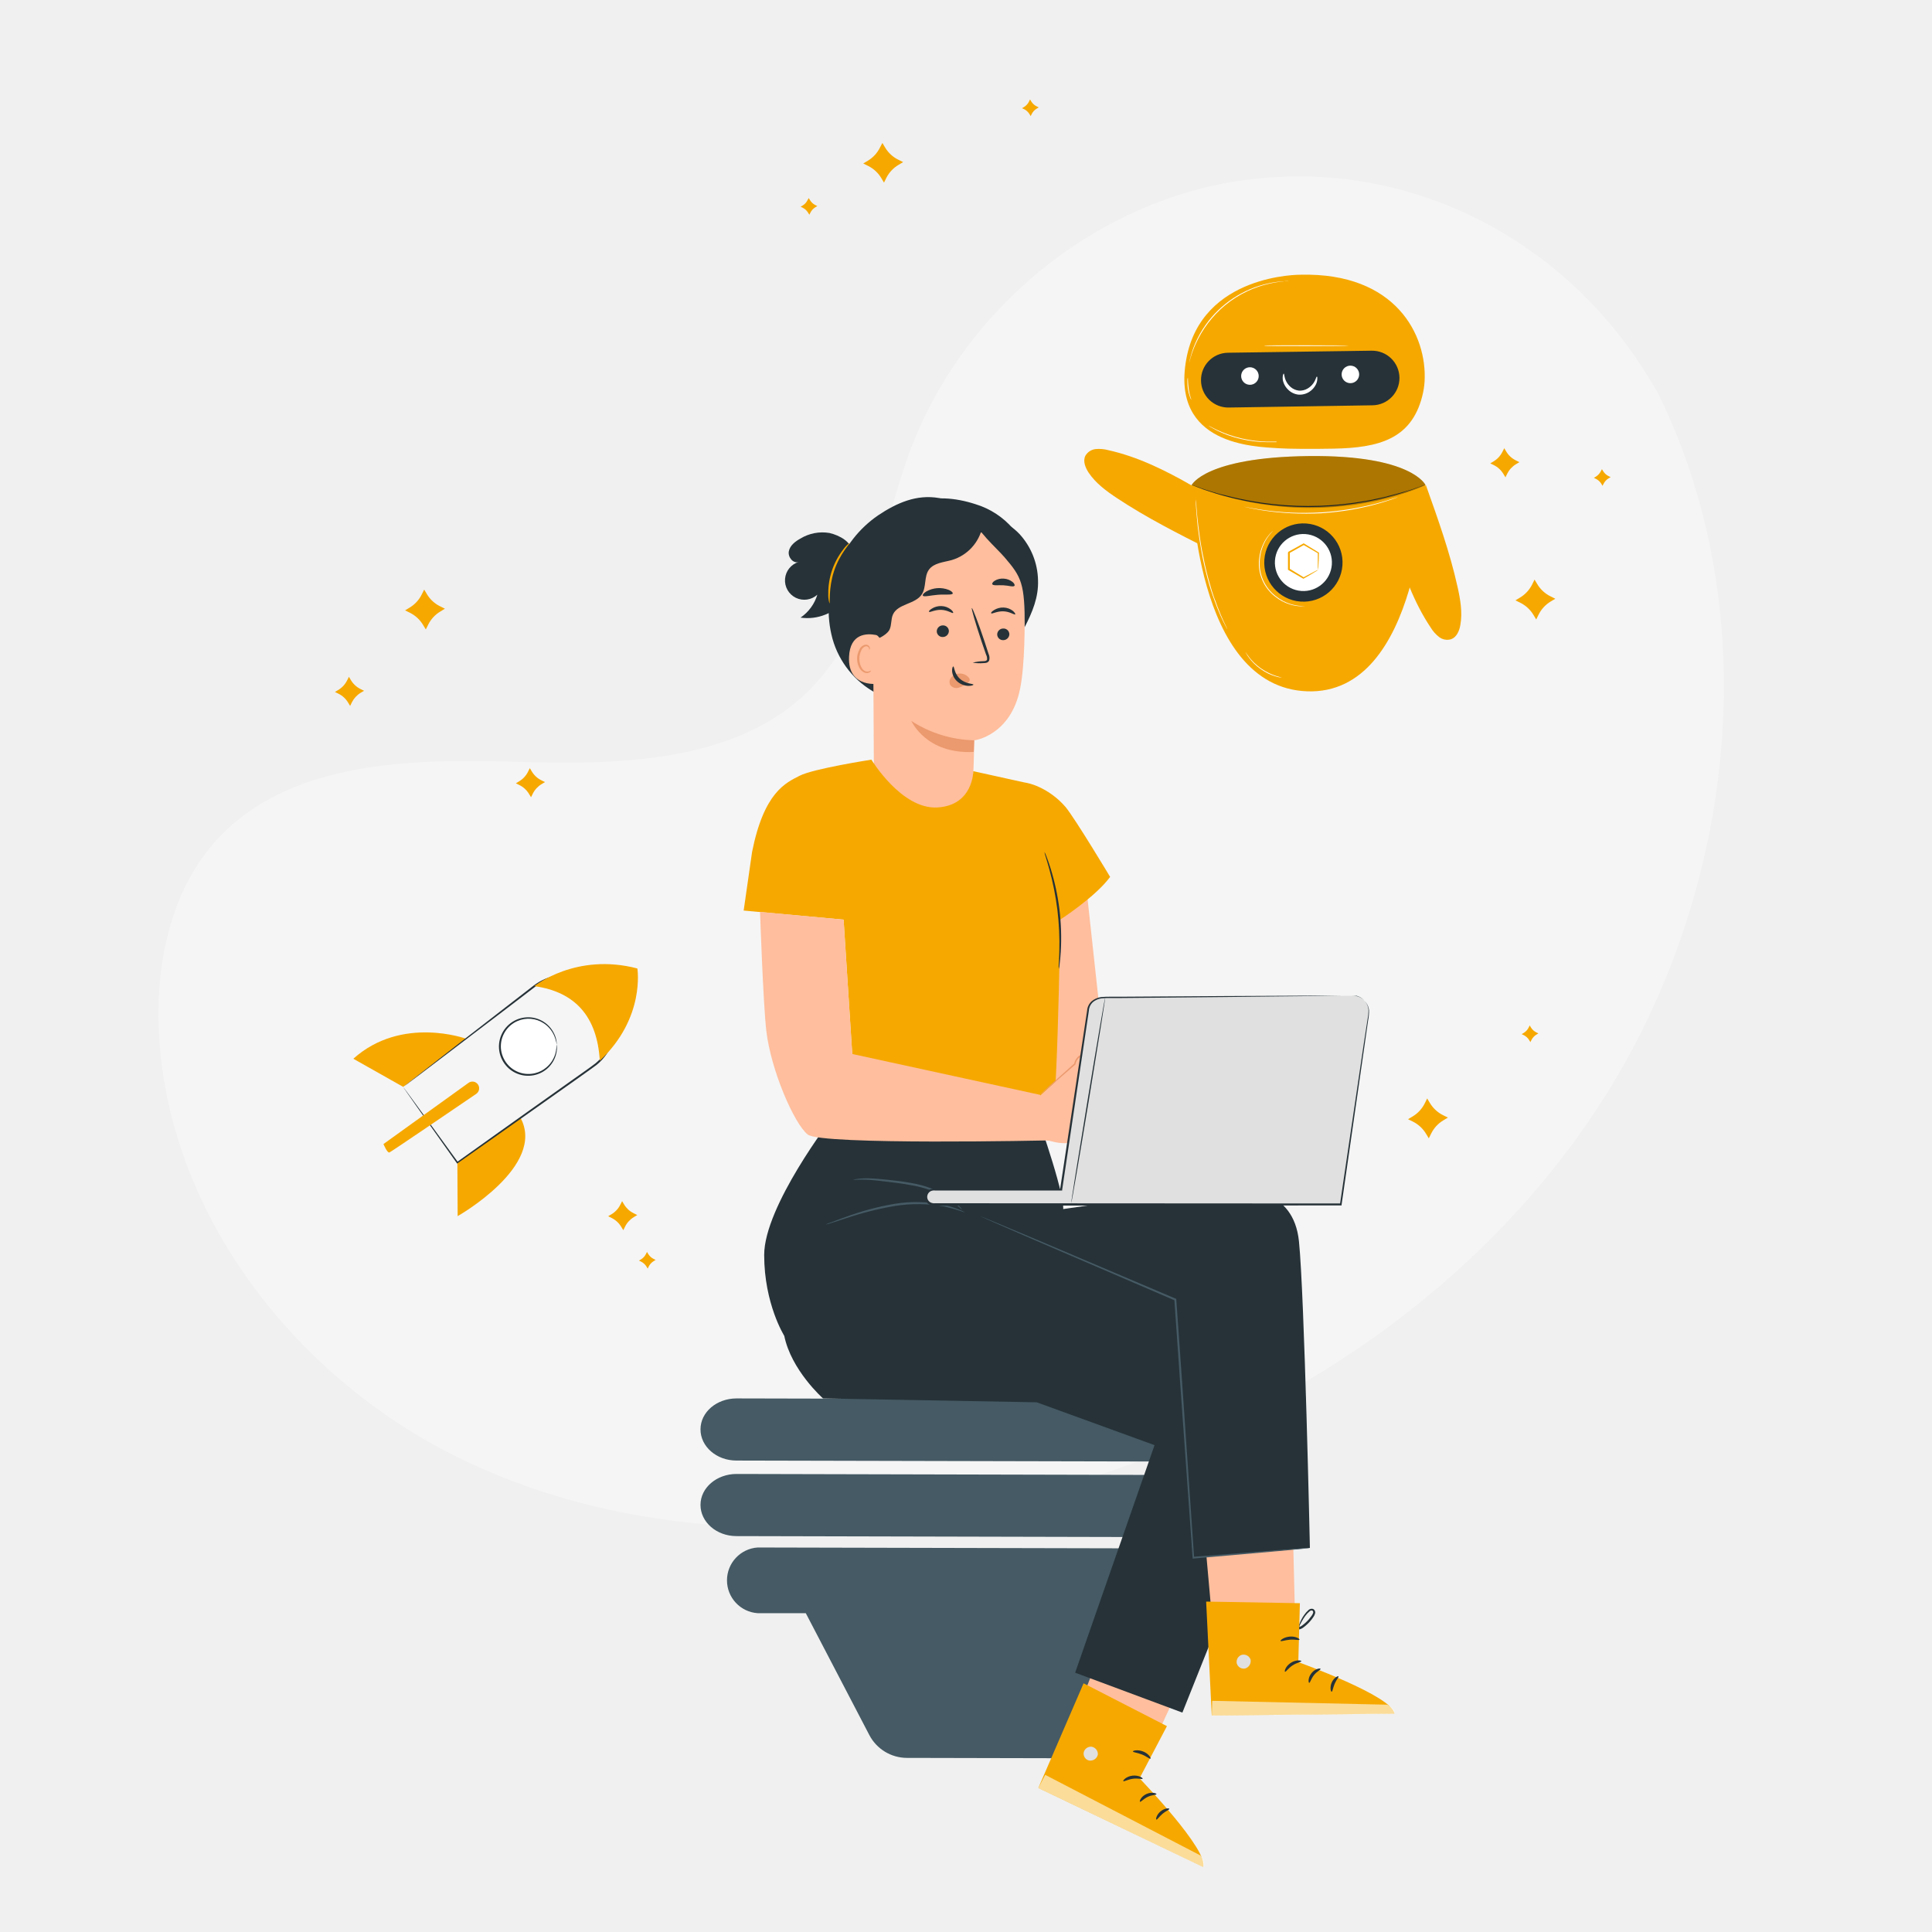
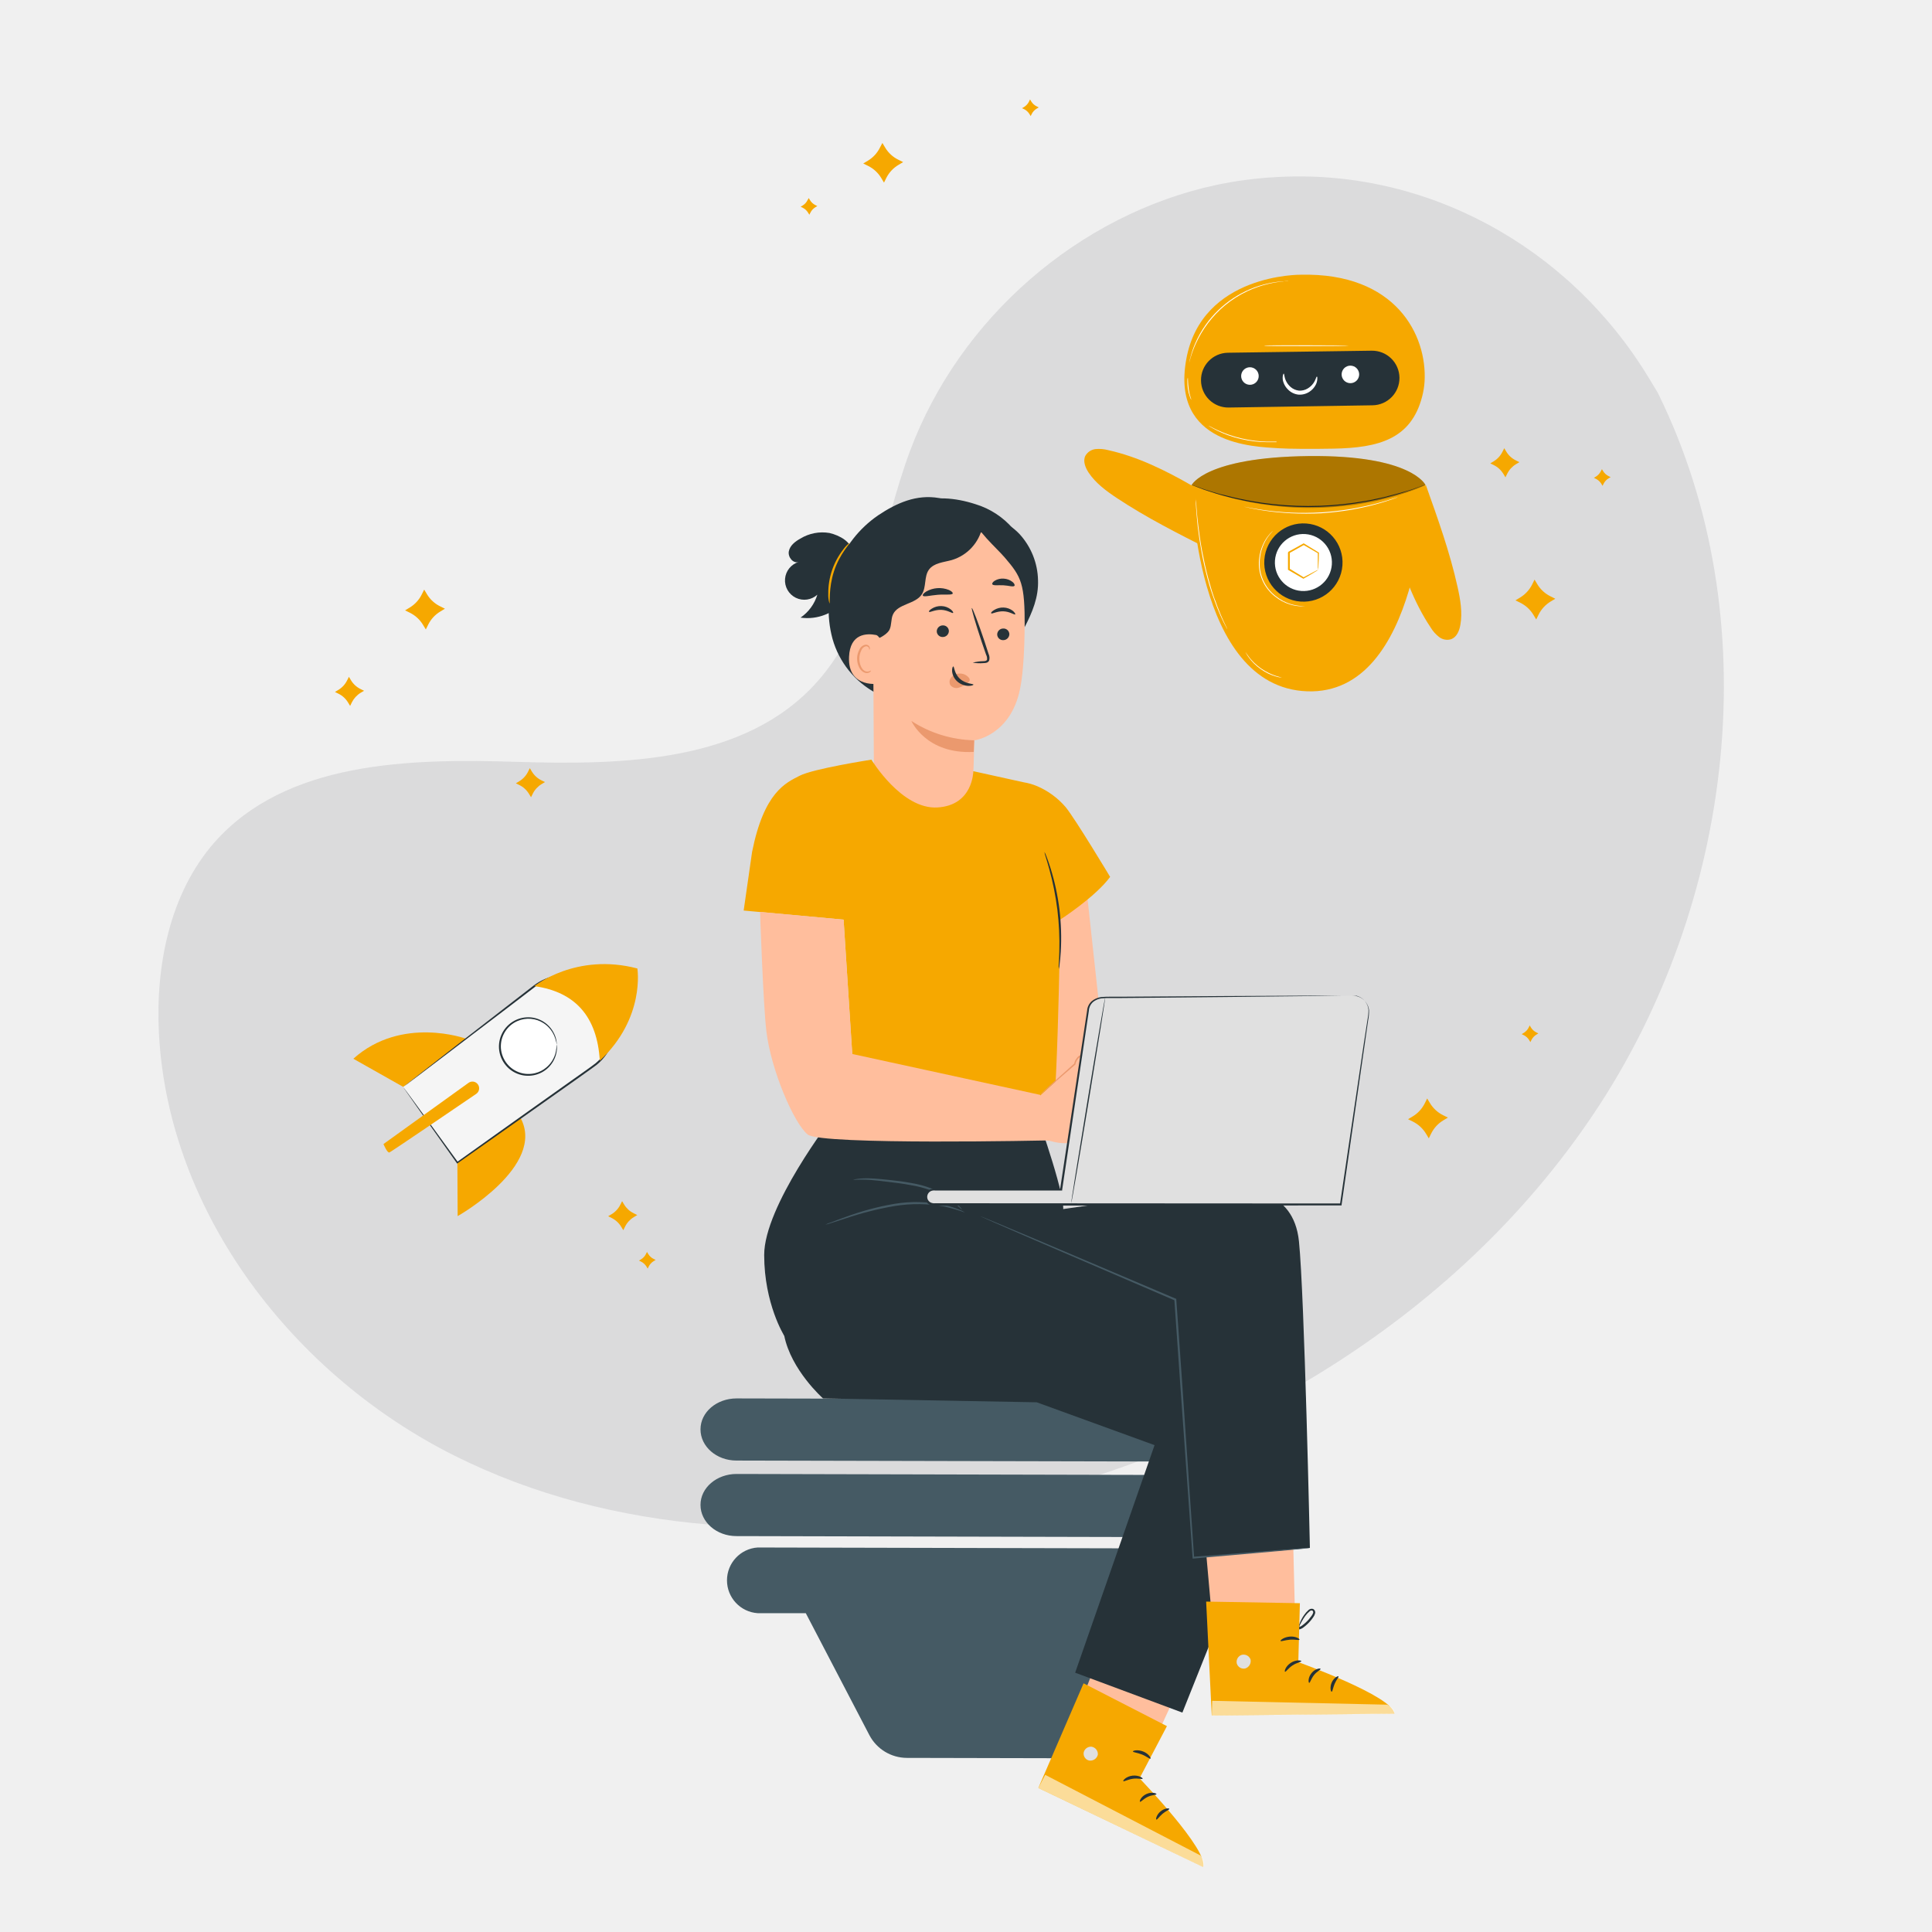
<svg xmlns="http://www.w3.org/2000/svg" viewBox="0 0 500 500" version="1.1" id="svg239">
  <defs id="defs243" />
-   <path d="m 429,101.58 -2.43,-4 C 406,63.76 368.91,43.38 329.8,45.86 a 100.9,100.9 0 0 0 -15,2 c -35.56,7.61 -66.5,34.5 -79.32,68.94 -7.55,20.25 -9.65,43.57 -24,59.65 -18.62,20.92 -50.25,21.57 -78,20.71 -27.75,-0.86 -59.45,-0.13 -78,20.87 -11.58,13.21 -15.27,31.97 -14.34,49.53 2.48,46.64 35,88.35 76.31,109.08 41.31,20.73 90,22.58 135.23,13.46 63.37,-12.77 123.64,-47.85 159.86,-102 36.22,-54.15 45.39,-128.04 16.46,-186.52 z" style="fill:#f5f5f5" id="path2" />
+   <path d="m 429,101.58 -2.43,-4 C 406,63.76 368.91,43.38 329.8,45.86 a 100.9,100.9 0 0 0 -15,2 c -35.56,7.61 -66.5,34.5 -79.32,68.94 -7.55,20.25 -9.65,43.57 -24,59.65 -18.62,20.92 -50.25,21.57 -78,20.71 -27.75,-0.86 -59.45,-0.13 -78,20.87 -11.58,13.21 -15.27,31.97 -14.34,49.53 2.48,46.64 35,88.35 76.31,109.08 41.31,20.73 90,22.58 135.23,13.46 63.37,-12.77 123.64,-47.85 159.86,-102 36.22,-54.15 45.39,-128.04 16.46,-186.52 z" style="fill:#bbbbbf;fill-opacity:1;opacity:0.4" id="path2" />
  <g id="freepik--Sparkles--inject-2">
    <path d="M109.78,152.59l.72,1.2a8.16,8.16,0,0,0,3.39,3.12l1.26.62-1.2.73a8.19,8.19,0,0,0-3.13,3.39l-.62,1.25-.72-1.19a8.21,8.21,0,0,0-3.4-3.13l-1.25-.62,1.2-.72a8.19,8.19,0,0,0,3.12-3.4Z" style="fill:#F6A800" id="path8" />
    <path d="M369.35,284.28l.72,1.2a8.25,8.25,0,0,0,3.39,3.13l1.26.62-1.2.72a8.21,8.21,0,0,0-3.13,3.4l-.62,1.25-.72-1.2a8.32,8.32,0,0,0-3.39-3.13l-1.26-.62,1.2-.72a8.19,8.19,0,0,0,3.13-3.39Z" style="fill:#F6A800" id="path10" />
    <path d="M228.36,37l.72,1.2a8.19,8.19,0,0,0,3.39,3.13l1.26.62-1.2.72A8.25,8.25,0,0,0,229.4,46l-.62,1.26-.72-1.2a8.21,8.21,0,0,0-3.4-3.13l-1.25-.62,1.2-.72a8.22,8.22,0,0,0,3.12-3.39Z" style="fill:#F6A800" id="path12" />
    <path d="M397.14,150l.72,1.2a8.21,8.21,0,0,0,3.4,3.13l1.25.62-1.2.72a8.22,8.22,0,0,0-3.12,3.39l-.62,1.26-.72-1.2a8.21,8.21,0,0,0-3.4-3.13l-1.25-.62,1.19-.72a8.25,8.25,0,0,0,3.13-3.39Z" style="fill:#F6A800" id="path14" />
    <path d="M137.12,198.8l.52.87a6,6,0,0,0,2.48,2.28l.92.45-.88.53a6,6,0,0,0-2.28,2.48l-.45.91-.53-.87a6,6,0,0,0-2.48-2.28l-.91-.45.87-.53a5.93,5.93,0,0,0,2.28-2.48Z" style="fill:#F6A800" id="path16" />
    <path d="M161,310.86l.53.88A6,6,0,0,0,164,314l.92.45-.88.53a6,6,0,0,0-2.28,2.48l-.45.91-.53-.87a6,6,0,0,0-2.47-2.28l-.92-.46.88-.52a6,6,0,0,0,2.28-2.48Z" style="fill:#F6A800" id="path18" />
    <path d="M389.3,116l.52.87a5.93,5.93,0,0,0,2.48,2.28l.92.46-.88.52a6,6,0,0,0-2.28,2.48l-.45.92-.53-.88a6,6,0,0,0-2.48-2.28l-.91-.45.87-.53a5.93,5.93,0,0,0,2.28-2.48Z" style="fill:#F6A800" id="path20" />
    <path d="M90.3,175.16l.52.87a6,6,0,0,0,2.48,2.29l.92.45-.88.52a6.12,6.12,0,0,0-2.28,2.48l-.45.92-.53-.88a6,6,0,0,0-2.48-2.28l-.91-.45.87-.53a5.93,5.93,0,0,0,2.28-2.48Z" style="fill:#F6A800" id="path22" />
    <path d="M414.58,121.42l.3.5a3.43,3.43,0,0,0,1.42,1.3l.53.26-.5.3A3.39,3.39,0,0,0,415,125.2l-.26.53-.3-.5a3.39,3.39,0,0,0-1.42-1.31l-.52-.26.5-.3a3.43,3.43,0,0,0,1.3-1.42Z" style="fill:#F6A800" id="path24" />
    <path d="M395.89,265.38l.3.51a3.43,3.43,0,0,0,1.42,1.3l.52.26-.5.3a3.45,3.45,0,0,0-1.31,1.42l-.26.53-.3-.51a3.43,3.43,0,0,0-1.42-1.3l-.52-.26.5-.3a3.45,3.45,0,0,0,1.31-1.42Z" style="fill:#F6A800" id="path26" />
    <path d="M266.57,25.73l.3.5a3.43,3.43,0,0,0,1.42,1.3l.53.26-.5.31A3.36,3.36,0,0,0,267,29.51l-.26.53-.3-.5A3.45,3.45,0,0,0,265,28.23L264.5,28l.51-.3a3.43,3.43,0,0,0,1.3-1.42Z" style="fill:#F6A800" id="path28" />
    <path d="M209.3,51.26l.3.5A3.45,3.45,0,0,0,211,53.07l.52.26-.5.3a3.43,3.43,0,0,0-1.3,1.42l-.26.52-.31-.5a3.42,3.42,0,0,0-1.41-1.31l-.53-.26.5-.3A3.39,3.39,0,0,0,209,51.78Z" style="fill:#F6A800" id="path30" />
    <path d="M167.44,324l.3.5a3.45,3.45,0,0,0,1.42,1.31l.52.26-.5.3a3.43,3.43,0,0,0-1.3,1.42l-.26.52-.3-.5a3.51,3.51,0,0,0-1.42-1.31l-.53-.26.5-.3a3.39,3.39,0,0,0,1.31-1.42Z" style="fill:#F6A800" id="path32" />
  </g>
  <path d="m 314.58,397.83 -124,-0.29 c -5.14,0 -9.3,-3.63 -9.29,-8.08 v 0 c 0,-4.44 4.19,-8 9.33,-8 l 124,0.29 c 5.14,0 9.29,3.62 9.28,8.07 v 0 c -0.01,4.42 -4.18,8.02 -9.32,8.01 z" style="fill:#455a64" id="path35" />
  <path d="m 314.58,378.27 -124,-0.28 c -5.14,0 -9.3,-3.63 -9.29,-8.08 v 0 c 0,-4.45 4.19,-8 9.33,-8 l 124,0.28 c 5.14,0 9.29,3.63 9.28,8.08 v 0 c -0.01,4.42 -4.18,8.01 -9.32,8 z" style="fill:#455a64" id="path37" />
  <path d="m 309.6,400.75 -113.52,-0.26 a 8.52,8.52 0 0 0 0,17 h 12.46 L 225,449.06 a 11,11 0 0 0 9.67,5.88 l 40.57,0.09 A 10.94,10.94 0 0 0 285,449.1 l 16.14,-31.33 h 8.47 a 8.52,8.52 0 0 0 0,-17 z" style="fill:#455a64" id="path39" />
  <g id="freepik--Robot--inject-2">
    <path d="M308.5,125.69c-6.84-3.92-14-7.49-21.69-9.19a9.1,9.1,0,0,0-3.28-.28,3.5,3.5,0,0,0-2.65,1.76c-.66,1.37,0,3,.81,4.27,1.85,2.8,4.62,4.83,7.41,6.68,7.65,5.07,15.86,9.2,24,13.32-1-5.84-3.08-10.85-4.65-16.56" style="fill:#F6A800" id="path50" />
    <path d="M360.94,140.76c2.24,7.56,4.93,15.08,9.31,21.63a9,9,0,0,0,2.19,2.47,3.44,3.44,0,0,0,3.13.56c1.42-.53,2.1-2.15,2.36-3.64.6-3.3,0-6.69-.73-9.95-2-9-5.1-17.61-8.17-26.25-3.29,4.93-5.28,10-8.09,15.18" style="fill:#F6A800" id="path52" />
    <path d="M308.4,125.53s.53,52.35,29.91,53.38,30.61-53,30.61-53.38c0,0-3.47-7.8-30.26-7.5S308.4,125.53,308.4,125.53Z" style="fill:#F6A800" id="path54" />
    <path d="M347.42,146.32a10.13,10.13,0,1,1-9.36-10.84A10.13,10.13,0,0,1,347.42,146.32Z" style="fill:#263238" id="path56" />
    <path d="M344.68,146.12a7.38,7.38,0,1,1-6.82-7.9A7.39,7.39,0,0,1,344.68,146.12Z" style="fill:#fff" id="path58" />
    <path d="M341.12,147.47a7.57,7.57,0,0,1-.07-1.22c0-.77,0-1.85,0-3.18l.08.14L337.3,141h.21l-3.83,2.15c-.1.18.14-.23.12-.19h0v1.13c0,.37,0,.75,0,1.12,0,.73,0,1.44,0,2.13l-.1-.19,3.75,2.29h-.17c1.17-.63,2.14-1.13,2.82-1.48a7.29,7.29,0,0,1,1.1-.51,6.92,6.92,0,0,1-1,.63c-.64.39-1.6,1-2.8,1.65l-.08.05-.08-.05-3.8-2.21-.11-.06v-.13c0-.69,0-1.4,0-2.13,0-.37,0-.74,0-1.12V143h0s.22-.37.11-.2l3.85-2.13.11-.06.1.06,3.75,2.3.09,0v.09c0,1.38-.08,2.49-.12,3.25A6.27,6.27,0,0,1,341.12,147.47Z" style="fill:#F6A800" id="path60" />
    <path d="M308.27,125.49s.06,0,.16,0l.44.15,1.71.6,1.22.44,1.49.46c1.06.32,2.26.73,3.63,1l2.13.54c.74.19,1.52.33,2.33.5,1.6.37,3.35.62,5.17.92a84.29,84.29,0,0,0,24,0c1.83-.29,3.57-.54,5.17-.91.81-.18,1.59-.32,2.33-.5l2.13-.55c1.37-.32,2.57-.73,3.64-1,.53-.16,1-.3,1.48-.45l1.23-.44,1.7-.6.44-.15.16-.05s-.05,0-.15.07l-.44.17-1.69.63-1.22.46c-.45.16-1,.3-1.48.48-1.06.32-2.26.74-3.63,1.07l-2.13.56c-.74.19-1.52.34-2.33.52-1.61.37-3.35.63-5.18.93a82.74,82.74,0,0,1-24.07,0c-1.84-.3-3.58-.56-5.19-.94-.8-.17-1.59-.32-2.33-.51l-2.13-.56c-1.37-.33-2.56-.75-3.63-1.08l-1.48-.47-1.22-.46-1.69-.64-.44-.17Z" style="fill:#263238" id="path62" />
    <g style="opacity:0.3" id="g66">
      <path d="M308.4,125.53s3.47-7.19,30.26-7.5,30.26,7.5,30.26,7.5S341.9,138.86,308.4,125.53Z" id="path64" />
    </g>
    <path d="M317.61,162.79a.34.34,0,0,1-.05-.08l-.13-.23-.49-.92-.34-.66-.38-.81c-.27-.58-.57-1.24-.87-2l-.48-1.17-.47-1.28c-.35-.88-.64-1.85-1-2.86-.63-2-1.24-4.29-1.78-6.69s-.93-4.7-1.25-6.81-.53-4-.65-5.61c-.08-.8-.13-1.52-.17-2.16s-.07-1.19-.09-1.64l0-1v-.37s0,0,0,.1l0,.26c0,.26,0,.6.08,1s.06,1,.12,1.63.11,1.36.19,2.16c.15,1.6.4,3.49.7,5.6s.74,4.39,1.26,6.79,1.15,4.64,1.76,6.67c.34,1,.62,2,1,2.86l.46,1.29.47,1.17c.28.75.58,1.41.84,2l.36.82.33.67.45.93.11.24Z" style="fill:#fff" id="path68" />
    <path d="M331.77,175.38a2.57,2.57,0,0,1-.47-.06,8.27,8.27,0,0,1-1.25-.3,12.87,12.87,0,0,1-1.78-.68,14.83,14.83,0,0,1-2-1.18,14.6,14.6,0,0,1-1.79-1.5,12.4,12.4,0,0,1-1.25-1.45,8.5,8.5,0,0,1-.7-1.07,2.28,2.28,0,0,1-.22-.42s.37.56,1,1.4a14.82,14.82,0,0,0,1.26,1.4,16,16,0,0,0,1.78,1.47,15,15,0,0,0,2,1.17,14.78,14.78,0,0,0,1.74.72C331.11,175.22,331.77,175.34,331.77,175.38Z" style="fill:#fff" id="path70" />
    <path d="M337.89,156.91l-.28,0c-.18,0-.46,0-.81,0a10.41,10.41,0,0,1-2.92-.47,11.6,11.6,0,0,1-3.89-2.05,10.8,10.8,0,0,1-4.15-9.54,12.54,12.54,0,0,1,.42-2.33,13.13,13.13,0,0,1,.74-1.91,10.63,10.63,0,0,1,1.66-2.47,7.75,7.75,0,0,1,.56-.57c.14-.13.21-.19.22-.18s-.27.28-.72.81a10.68,10.68,0,0,0-1.58,2.47,12,12,0,0,0-.71,1.9,12.29,12.29,0,0,0-.39,2.29,10.68,10.68,0,0,0,4.07,9.38,13,13,0,0,0,1.94,1.28,14.12,14.12,0,0,0,1.87.78,11.52,11.52,0,0,0,2.89.53C337.5,156.91,337.89,156.89,337.89,156.91Z" style="fill:#fff" id="path72" />
    <path d="M336.62,71.1S311,70.79,307,93s17.61,22.59,23.84,23c2.83.19,8.87.21,14.2.11,11.81-.2,20.15-2.49,23-13.44a20.66,20.66,0,0,0,.64-3.93C369.37,86.74,361.24,70.51,336.62,71.1Z" style="fill:#F6A800" id="path74" />
    <path d="M355.2,104.89l-37.21.58a7.06,7.06,0,0,1-7.17-7h0a7.07,7.07,0,0,1,6.95-7.18L355,90.76a7.08,7.08,0,0,1,7.18,7h0A7.07,7.07,0,0,1,355.2,104.89Z" style="fill:#263238" id="path76" />
    <path d="M325.71,97.75a2.27,2.27,0,1,1-1.78-2.66A2.27,2.27,0,0,1,325.71,97.75Z" style="fill:#fff" id="path78" />
    <path d="M351.71,97.33a2.27,2.27,0,1,1-1.79-2.66A2.27,2.27,0,0,1,351.71,97.33Z" style="fill:#fff" id="path80" />
    <path d="M332.23,96.7c.17,0,.08.81.58,1.87a4.84,4.84,0,0,0,1.2,1.58,3.92,3.92,0,0,0,2.13.94,3.87,3.87,0,0,0,2.27-.54,4.82,4.82,0,0,0,1.47-1.34c.68-.95.74-1.74.91-1.73s.13.2.13.58a3.64,3.64,0,0,1-.41,1.53,4.75,4.75,0,0,1-1.59,1.77,4.54,4.54,0,0,1-2.87.77,4.46,4.46,0,0,1-2.68-1.28,4.67,4.67,0,0,1-1.25-2,3.52,3.52,0,0,1-.13-1.58C332.06,96.87,332.16,96.69,332.23,96.7Z" style="fill:#fff" id="path82" />
    <path d="M333.38,72.76h-.09l-.27,0c-.24,0-.59,0-1,.08a29,29,0,0,0-3.78.63,28,28,0,0,0-5.36,1.86A27.55,27.55,0,0,0,317,79.05a27.91,27.91,0,0,0-7.57,10,27.79,27.79,0,0,0-1.33,3.59c-.14.44-.21.78-.28,1l-.08.26,0,.09s0,0,0-.09l.06-.27c.05-.23.11-.58.24-1A25.52,25.52,0,0,1,309.26,89a26.85,26.85,0,0,1,2.81-5,27,27,0,0,1,16.09-10.64A26.09,26.09,0,0,1,332,72.8c.45,0,.81,0,1,0h.36Z" style="fill:#fff" id="path84" />
    <path d="M308.32,103.49a2.82,2.82,0,0,1-.37-.8,11.62,11.62,0,0,1-.52-2,12,12,0,0,1-.13-2.11,3.29,3.29,0,0,1,.1-.87c.07,0,0,1.34.24,3S308.38,103.47,308.32,103.49Z" style="fill:#fff" id="path86" />
    <path d="M349.05,89.46c0,.06-4.9.11-10.94.11s-10.95,0-10.95-.11,4.9-.1,10.95-.1S349.05,89.41,349.05,89.46Z" style="fill:#fff" id="path88" />
    <path d="M330.37,114.42s-.06,0-.18,0l-.53,0c-.24,0-.52,0-.85,0s-.71,0-1.13,0a27.54,27.54,0,0,1-2.92-.18,32.36,32.36,0,0,1-3.53-.61,29.74,29.74,0,0,1-3.43-1,27.26,27.26,0,0,1-2.69-1.14c-.38-.18-.71-.36-1-.52s-.54-.29-.74-.41l-.46-.28-.15-.11s.06,0,.17.07l.48.24c.2.11.45.25.75.39s.63.32,1,.48c.75.35,1.66.73,2.69,1.1a35,35,0,0,0,3.42,1,34.31,34.31,0,0,0,3.51.62c1.08.13,2.07.2,2.9.22.41,0,.79,0,1.12,0h1.56Z" style="fill:#fff" id="path90" />
    <path d="M361.69,128.73l-.09,0-.29.11-1.11.4c-.48.17-1.07.37-1.77.58s-1.49.47-2.37.69l-1.39.37-1.52.35c-1,.25-2.18.45-3.37.68a78.08,78.08,0,0,1-7.83.92,77,77,0,0,1-7.87,0c-1.21-.08-2.36-.14-3.43-.26l-1.55-.16-1.43-.2c-.91-.11-1.72-.27-2.44-.39s-1.33-.25-1.83-.36l-1.15-.26-.3-.07-.1,0s0,0,.11,0l.3.05,1.16.22c.5.1,1.11.22,1.83.32s1.53.27,2.44.37l1.43.18c.49.06,1,.1,1.54.15,1.07.11,2.22.17,3.42.24,2.42.1,5.08.1,7.86-.06s5.42-.51,7.8-.9c1.19-.22,2.32-.41,3.37-.66.52-.12,1-.22,1.52-.34l1.39-.35c.89-.21,1.68-.46,2.37-.66s1.3-.39,1.79-.55l1.12-.36.29-.09Z" style="fill:#fff" id="path92" />
  </g>
  <g id="freepik--Rocket--inject-2">
    <path d="M118.37,300.86l.07,13.87s23-13,16.26-25.45Z" style="fill:#F6A800" id="path95" />
    <path d="M120.61,268.82S104,262.75,91.44,274l12.92,7.29Z" style="fill:#F6A800" id="path97" />
    <path d="M104.36,281.33c.52.68,14,19.53,14,19.53l35.22-25A12.86,12.86,0,0,0,156,257.1h0a12.87,12.87,0,0,0-17.67-1.89Z" style="fill:#f5f5f5" id="path99" />
    <path d="M104.36,281.33a2.07,2.07,0,0,1,.28-.24l.88-.71,3.44-2.69,12.76-9.94,8.85-6.86,4.94-3.82,2.59-2a13.55,13.55,0,0,1,2.93-1.71,13.19,13.19,0,0,1,1.63-.59,14.14,14.14,0,0,1,1.72-.34,12.49,12.49,0,0,1,3.56,0,13,13,0,0,1,6.65,2.95,13.28,13.28,0,0,1,2.51,2.82,13.76,13.76,0,0,1,1.63,3.47,13.33,13.33,0,0,1-.1,7.76,13,13,0,0,1-4.19,6.13c-2,1.5-3.93,2.81-5.85,4.2l-11.12,7.86-19,13.4-.16.11-.11-.15c-4.29-6.06-7.77-11-10.2-14.4l-2.73-3.9-.7-1a2.22,2.22,0,0,1-.22-.34,3.66,3.66,0,0,1,.27.35c.19.24.44.58.76,1l2.83,3.87,10.3,14.19-.26,0,18.93-13.49c3.55-2.51,7.26-5.15,11.1-7.88,1.91-1.38,3.92-2.72,5.82-4.18a12.52,12.52,0,0,0,4-5.89,12.79,12.79,0,0,0,.09-7.45,13.06,13.06,0,0,0-1.56-3.34,12.64,12.64,0,0,0-8.8-5.56,11.88,11.88,0,0,0-3.42,0,13.15,13.15,0,0,0-1.66.32,11.68,11.68,0,0,0-1.57.56c-2.07.83-3.69,2.36-5.41,3.62l-4.92,3.76L122,267.94l-12.88,9.79-3.53,2.67-.94.69Z" style="fill:#263238" id="path101" />
    <path d="M121.24,280.25l-22,15.83s1,2.41,1.55,2.17,17.09-11.5,22.46-15.16a1.74,1.74,0,0,0,.29-2.62h0A1.73,1.73,0,0,0,121.24,280.25Z" style="fill:#F6A800" id="path103" />
    <path d="M144.07,270.31a7.36,7.36,0,1,1-7.81-6.87A7.36,7.36,0,0,1,144.07,270.31Z" style="fill:#fff" id="path105" />
    <path d="M144.07,270.31s-.07-.65-.44-1.74a7.33,7.33,0,0,0-2.93-3.76,7.16,7.16,0,0,0-6.82-.55,7.17,7.17,0,0,0-4.25,7,7.27,7.27,0,0,0,1.65,4.11,7.13,7.13,0,0,0,7.22,2.36,7,7,0,0,0,2.93-1.51,7.25,7.25,0,0,0,2.43-4.1,17.8,17.8,0,0,0,.21-1.79,1.47,1.47,0,0,1,.06.47,5.34,5.34,0,0,1-.08,1.36,7.4,7.4,0,0,1-5.45,6,7.53,7.53,0,0,1-7.69-2.44,7.61,7.61,0,0,1-1.77-4.39,7.6,7.6,0,0,1,4.55-7.44,7.66,7.66,0,0,1,3.95-.56,7.47,7.47,0,0,1,6.18,5.23,5.39,5.39,0,0,1,.25,1.33A1.4,1.4,0,0,1,144.07,270.31Z" style="fill:#263238" id="path107" />
    <path d="M155.23,274.51c11.83-11.06,9.72-23.87,9.72-23.87-15.91-4.18-26.65,4.57-26.65,4.57C148.89,256.7,154.56,263.11,155.23,274.51Z" style="fill:#F6A800" id="path109" />
  </g>
  <g id="freepik--Character--inject-2">
    <path d="M280.89,227.42,285,265.19l24.32,8.11,1,11.76L276,282.76s-10.58.26-12.88-13.68l-.56-36.64Z" style="fill:#ffbe9d" id="path112" />
    <path d="M331.36,284.86a1.66,1.66,0,0,1-1.81.5,1.4,1.4,0,0,1-.39-.19c-.86-.54-.27-2.43-.27-2.43l-4.28-1.91s-6.83,2.22-9.56,4.16-7.49-1.47-7.49-1.47l.69-10,10.22-5.28s-.62.31.32-.94,3.39,0,3.39,0c.58-.58,2.34-.38,2.34-.38l7,2.74a5.12,5.12,0,0,1,3,3.24l1.78,5.65s.7,3.92.23,4.66a1.5,1.5,0,0,1-1.94.51s-1,2.19-1.59,2.12a5.17,5.17,0,0,1-1.68-.91Z" style="fill:#ffbe9d" id="path114" />
    <path d="M317,283.87a2.89,2.89,0,0,0,.52-.22L319,283a50.14,50.14,0,0,1,5.62-2h-.11l4.28,1.95-.11-.23a5.06,5.06,0,0,0-.2,1.11,2.16,2.16,0,0,0,.22,1.22,1.24,1.24,0,0,0,.52.43,1.67,1.67,0,0,0,.62.2,1.93,1.93,0,0,0,1.28-.32,1.86,1.86,0,0,0,.27-.22l.06-.06,0,0h0l-.28,0h0l.12.1.53.35a4,4,0,0,0,.57.32,1.61,1.61,0,0,0,.33.12.64.64,0,0,0,.43,0,1.4,1.4,0,0,0,.6-.47,5,5,0,0,0,.38-.56,10.39,10.39,0,0,0,.63-1.19l-.31.11a1.76,1.76,0,0,0,1.82-.13,1.44,1.44,0,0,0,.54-.82A4.08,4.08,0,0,0,337,282a24.06,24.06,0,0,0-.38-3.55h0v0c-.3-1-.62-2-.95-3-.2-.65-.4-1.28-.6-1.92a9.43,9.43,0,0,0-.72-1.88,4.86,4.86,0,0,0-1.34-1.51,6,6,0,0,0-1.74-.87l-6.62-2.57h-.05a6.85,6.85,0,0,0-1.28,0,2.11,2.11,0,0,0-1.23.46l.27,0a2.61,2.61,0,0,0-2.36-.48,3.08,3.08,0,0,0-1.64,1.53l.08-.08-7,3.61-1.91,1a3.56,3.56,0,0,0-.65.38,5.75,5.75,0,0,0,.7-.29l1.94-.92,7.11-3.47.05,0,0-.06a2.7,2.7,0,0,1,1.44-1.32,2.23,2.23,0,0,1,2,.43l.14.11.13-.12a1.74,1.74,0,0,1,1-.32,5.93,5.93,0,0,1,1.19,0l-.05,0,6.6,2.61a6.08,6.08,0,0,1,1.63.82,4.38,4.38,0,0,1,1.21,1.36,9.34,9.34,0,0,1,.68,1.8c.19.63.4,1.27.6,1.91.32,1,.65,2,.95,3v0a24.91,24.91,0,0,1,.39,3.47,4.17,4.17,0,0,1-.06.81,1,1,0,0,1-.38.56,1.31,1.31,0,0,1-1.33.08l-.22-.09-.09.21a11.15,11.15,0,0,1-.59,1.14,2.29,2.29,0,0,1-.72.84.4.4,0,0,1-.19,0,1.48,1.48,0,0,1-.27-.1,5.21,5.21,0,0,1-.52-.28c-.17-.11-.34-.22-.5-.34l-.12-.09h0c.26,0-.36,0-.3,0h0v0l0,0-.05.05a1.2,1.2,0,0,1-.21.17,1.47,1.47,0,0,1-1,.26,1.19,1.19,0,0,1-.48-.16.72.72,0,0,1-.37-.28,2.87,2.87,0,0,1,0-2l0-.16-.15-.07-4.3-1.89-.06,0-.05,0a44.24,44.24,0,0,0-5.6,2.16c-.64.3-1.12.55-1.44.73A2.1,2.1,0,0,0,317,283.87Z" style="fill:#eb996e" id="path116" />
    <path d="M322.73,270.1a8.6,8.6,0,0,0,2.14,1.31,24.4,24.4,0,0,0,5.86,2l-.2-.22c0,.38.06.79.11,1.21a18.38,18.38,0,0,0,2.18,6.66,14.2,14.2,0,0,0,1.16,1.78c.31.4.5.6.52.58s-.58-.94-1.38-2.52a20.9,20.9,0,0,1-2-6.56c-.05-.41-.08-.81-.11-1.18V273l-.19,0a28.42,28.42,0,0,1-5.81-1.83C323.59,270.5,322.77,270,322.73,270.1Z" style="fill:#eb996e" id="path118" />
    <path d="M328.49,276.14a11.83,11.83,0,0,0,3.09,8.45c.12-.08-1.07-1.75-1.91-4.09S328.64,276.12,328.49,276.14Z" style="fill:#eb996e" id="path120" />
    <path d="M306.9,280.23s.06.08.2.2a4.53,4.53,0,0,0,.64.46A7.84,7.84,0,0,0,310.5,282a8.19,8.19,0,0,0,4.5-.4,8.57,8.57,0,0,0,4.3-3.73l-.31.1a19,19,0,0,0,7.18,1.85,6.17,6.17,0,0,0,2-.12,1.51,1.51,0,0,0,.91-.61,1.35,1.35,0,0,0,.16-1.07,1.4,1.4,0,0,0-.65-.85l-.78-.43c-2.06-1.11-4-2-5.58-2.73s-3-1.23-3.88-1.57a7.54,7.54,0,0,0-1.47-.46,11,11,0,0,0,1.4.64c.91.39,2.21,1,3.81,1.7s3.47,1.69,5.5,2.82l.77.43a.89.89,0,0,1,.42.56.92.92,0,0,1-.1.71,1,1,0,0,1-.64.39,5.86,5.86,0,0,1-1.84.1,19.19,19.19,0,0,1-7-1.79l-.2-.1-.11.2a8.18,8.18,0,0,1-4,3.58,8,8,0,0,1-4.3.49,8.73,8.73,0,0,1-2.73-.93C307.22,280.43,306.92,280.2,306.9,280.23Z" style="fill:#eb996e" id="path122" />
    <path d="M336.24,421.37a2.08,2.08,0,0,0,0-.94,6.23,6.23,0,0,0-.95-2.4,3.15,3.15,0,0,0-.57-.69,1.07,1.07,0,0,0-1.06-.24.77.77,0,0,0-.47.48,1,1,0,0,0,0,.63,6.3,6.3,0,0,0,.5,1c.36.62.67,1.24,1.14,1.94a1.38,1.38,0,0,0,1.27.57,2.77,2.77,0,0,0,1.22-.54,10.55,10.55,0,0,0,1.79-1.66,9.86,9.86,0,0,0,.71-.92,3.1,3.1,0,0,0,.53-1.06,1,1,0,0,0-.54-1.15,1.21,1.21,0,0,0-1.14.26,7.15,7.15,0,0,0-1.19,1.35,9.25,9.25,0,0,0-1.18,2.29,2.16,2.16,0,0,0-.2.91,17.56,17.56,0,0,1,1.7-3,6.92,6.92,0,0,1,1.15-1.22.73.73,0,0,1,.67-.17.5.5,0,0,1,.22.59,2.47,2.47,0,0,1-.46.85c-.21.3-.44.59-.68.87a11.13,11.13,0,0,1-1.71,1.56,2.3,2.3,0,0,1-1,.44.8.8,0,0,1-.77-.35c-.39-.57-.76-1.28-1.13-1.86a7.7,7.7,0,0,1-.47-.86c-.1-.27,0-.45.14-.52.43-.18.85.31,1.14.72A8.94,8.94,0,0,1,336.24,421.37Z" style="fill:#263238" id="path124" />
    <polygon points="311.83 422.21 299.71 448.48 280.15 439.44 292.68 406.93 311.83 422.21" style="fill:#ffbe9d" id="polygon126" />
    <path d="M302,446.72l-7.09,13.51S313,479,311.34,483.16l-42.62-20.43,11.71-27.09Z" style="fill:#F6A800" id="path128" />
    <path d="M282.62,452.06a1.93,1.93,0,0,0-2.15,1.41,1.84,1.84,0,0,0,1.37,2.15,2,2,0,0,0,2.28-1.5,1.93,1.93,0,0,0-1.68-2.08" style="fill:#e0e0e0" id="path130" />
    <g style="opacity:0.6" id="g134">
      <path d="M268.72,462.73l1.78-3.4,40.19,20.87s1.51,1.73.65,3Z" style="fill:#fff" id="path132" />
    </g>
    <path d="M295.71,460.34c-.11.21-1.19-.2-2.54,0s-2.31.79-2.46.62.74-1.23,2.37-1.42S295.85,460.17,295.71,460.34Z" style="fill:#263238" id="path136" />
    <path d="M299.29,464.34c-.05.22-1.12.14-2.25.68s-1.78,1.38-2,1.27.23-1.35,1.65-2S299.38,464.13,299.29,464.34Z" style="fill:#263238" id="path138" />
    <path d="M299.27,470.9c-.21,0,0-1.22,1.08-2.11s2.27-.87,2.27-.65-.89.54-1.76,1.27S299.48,471,299.27,470.9Z" style="fill:#263238" id="path140" />
    <path d="M297.74,455.14c-.18.15-1-.6-2.21-1.08s-2.31-.55-2.33-.78,1.21-.55,2.64,0S297.92,455,297.74,455.14Z" style="fill:#263238" id="path142" />
    <path d="M306,443.22l31.95-80s-.72-13.64-3.23-17.95-78.63-29.44-78.63-29.44-19.39-4.67-32.31,0-22.62,20.82-20.83,29.8S213,361.91,213,361.91l55.3,1L298.8,374l-20.55,58.89Z" style="fill:#263238" id="path144" />
    <polygon points="334.41 388.57 335.13 417.5 313.59 418.02 310.49 383.32 334.41 388.57" style="fill:#ffbe9d" id="polygon146" />
    <path d="M336.41,414.91,336,430.16s24.54,8.82,24.86,13.33l-47.26.48-1.45-29.48Z" style="fill:#F6A800" id="path148" />
    <path d="M321.38,428.26a1.93,1.93,0,0,0-1.31,2.22,1.86,1.86,0,0,0,2.19,1.32,2,2,0,0,0,1.37-2.36,1.92,1.92,0,0,0-2.42-1.12" style="fill:#e0e0e0" id="path150" />
    <g style="opacity:0.6" id="g154">
      <path d="M313.62,444l.09-3.83,45.28,1s2.12.89,1.89,2.38Z" style="fill:#fff" id="path152" />
    </g>
    <path d="M336.78,429.91c0,.23-1.16.35-2.28,1.1s-1.73,1.73-1.94,1.64.12-1.42,1.5-2.31S336.83,429.7,336.78,429.91Z" style="fill:#263238" id="path156" />
    <path d="M341.76,431.91c.06.22-.94.63-1.71,1.61s-1,2-1.22,2-.39-1.31.59-2.52S341.75,431.69,341.76,431.91Z" style="fill:#263238" id="path158" />
    <path d="M344.64,437.81c-.21.06-.55-1.09,0-2.36s1.66-1.79,1.76-1.6-.56.88-1,1.93S344.86,437.79,344.64,437.81Z" style="fill:#263238" id="path160" />
    <path d="M336.31,424.35c-.09.21-1.16-.1-2.46,0s-2.32.52-2.44.33.85-1,2.39-1.13S336.42,424.16,336.31,424.35Z" style="fill:#263238" id="path162" />
    <path d="M321.83,308.27s12.91-1,14.34,13S339,400.59,339,400.59l-30.16,2.52-4.67-66.78-48.11-20.47S313.21,306.48,321.83,308.27Z" style="fill:#263238" id="path164" />
    <path d="M268.64,289.38s7.83,22,6.34,24.41-21.64,12.51-21.64,12.51l-50.4,19.36s-5.17-8.23-5.17-20.88,17.53-35.4,17.53-35.4Z" style="fill:#263238" id="path166" />
    <path d="M253.7,314.74s.07.05.23.13l.72.33,2.79,1.24L267.92,321l36.17,15.57-.17-.23c.46,6.6.95,13.73,1.47,21.1,1.22,17.23,2.35,33.11,3.25,45.68v.23l.23,0,22-1.93,6-.56,1.58-.17a3.25,3.25,0,0,0,.54-.08h-.54l-1.59.1-6.06.45-22,1.73.24.21c-.86-12.57-1.95-28.46-3.13-45.69-.52-7.37-1-14.5-1.49-21.09v-.17l-.15-.06-36.25-15.39-10.54-4.42-2.82-1.16-.74-.29Z" style="fill:#455a64" id="path168" />
    <path d="M213.61,316.94a8.53,8.53,0,0,0,1.42-.39l3.79-1.22a83,83,0,0,1,12.7-3.21,37.4,37.4,0,0,1,13,.16,52.91,52.91,0,0,1,5.21,1.51,6.25,6.25,0,0,0-1.31-.66,22.5,22.5,0,0,0-3.81-1.23,34.88,34.88,0,0,0-13.17-.34A70.87,70.87,0,0,0,218.7,315c-1.59.56-2.87,1.05-3.74,1.39A7.21,7.21,0,0,0,213.61,316.94Z" style="fill:#455a64" id="path170" />
    <path d="M220.74,305.36a35.8,35.8,0,0,1,4.4,0c1.36.09,3,.3,4.78.51s3.76.45,5.8.84a27,27,0,0,1,9.88,3.66,31.78,31.78,0,0,1,3.42,2.76,4,4,0,0,0-.73-.95,15.07,15.07,0,0,0-2.47-2.14,25.26,25.26,0,0,0-10-3.88c-2.07-.4-4.06-.62-5.86-.81s-3.42-.35-4.8-.39a18.87,18.87,0,0,0-3.27.14A3.93,3.93,0,0,0,220.74,305.36Z" style="fill:#455a64" id="path172" />
    <path d="M243,128.89c-5.8-1-10.9,1.24-15.79,4.51a29.08,29.08,0,0,0-10.7,13.69,28.79,28.79,0,0,0-1.06,18.23,23,23,0,0,0,11.32,14.08c7.54,3.83,17.19,2.5,23.94-2.6s10.61-13.54,10.93-22a28,28,0,0,0-4.42-16.62A21.29,21.29,0,0,0,243,128.89" style="fill:#263238" id="path174" />
    <path d="M226.51,148.61c.85-2.22.52-4.7.85-7.05.74-5.18,4.91-9.33,9.74-11.35,4.49-1.88,10-1.47,15.38.28a20.67,20.67,0,0,1,9.66,6.3,16.24,16.24,0,0,1,3,14.6l-26.49-3.85c-2.48,2.05-5,4.13-8,5.28a5.49,5.49,0,0,1-2.76.44,2.46,2.46,0,0,1-2.06-1.7C225.54,150.56,226.14,149.57,226.51,148.61Z" style="fill:#263238" id="path176" />
    <path d="M253,137.8l-23.13,4.9a4.33,4.33,0,0,0-4,4.23l.28,50.06a15.55,15.55,0,0,0,3.26,9.43l2.21,2.85c5,6.49,15.21,5.83,19.05-1.42a5.6,5.6,0,0,0,.54-1.31c.07-.45.19-.75.21-1.13l.45-4.88c.22-4.46.25-9,.25-8.94s9.47-1.2,11.89-13.4c1.21-6.06,1.29-16.08,1.09-24.28C264.94,146.53,260.41,137.31,253,137.8Z" style="fill:#ffbe9d" id="path178" />
    <path d="M261.22,164.14a1.58,1.58,0,0,1-1.58,1.53,1.51,1.51,0,0,1-1.57-1.48,1.57,1.57,0,0,1,1.58-1.53A1.5,1.5,0,0,1,261.22,164.14Z" style="fill:#263238" id="path180" />
    <path d="M262.74,159c-.2.2-1.36-.73-3.05-.79s-3,.74-3.15.53.13-.46.69-.84a4.35,4.35,0,0,1,2.52-.67,4.12,4.12,0,0,1,2.42.89C262.68,158.57,262.84,159,262.74,159Z" style="fill:#263238" id="path182" />
    <path d="M245.57,163.33a1.58,1.58,0,0,1-1.58,1.53,1.51,1.51,0,0,1-1.56-1.48,1.57,1.57,0,0,1,1.58-1.53A1.5,1.5,0,0,1,245.57,163.33Z" style="fill:#263238" id="path184" />
    <path d="M246.66,158.62c-.2.2-1.36-.73-3.06-.79s-3,.74-3.14.52.13-.46.68-.83a4.33,4.33,0,0,1,2.53-.67,4.12,4.12,0,0,1,2.42.89C246.6,158.16,246.76,158.53,246.66,158.62Z" style="fill:#263238" id="path186" />
    <path d="M251.74,171.5a11.59,11.59,0,0,1,2.77-.39c.43,0,.85-.1.93-.39a2.15,2.15,0,0,0-.24-1.29c-.36-1.06-.75-2.18-1.15-3.34-1.59-4.76-2.73-8.67-2.54-8.73s1.64,3.74,3.24,8.5c.38,1.17.75,2.29,1.09,3.36a2.46,2.46,0,0,1,.16,1.71,1.06,1.06,0,0,1-.73.6,3,3,0,0,1-.74.08A11,11,0,0,1,251.74,171.5Z" style="fill:#263238" id="path188" />
    <path d="M252.13,191.59a31.22,31.22,0,0,1-16.26-5s3.8,8.66,16.13,8Z" style="fill:#eb996e" id="path190" />
    <path d="M250.87,175.56a3,3,0,0,0-2.7-1.24,2.79,2.79,0,0,0-2,1,1.76,1.76,0,0,0-.21,2,2,2,0,0,0,2.2.64,6.36,6.36,0,0,0,2.21-1.2,1.8,1.8,0,0,0,.5-.49.56.56,0,0,0,0-.63" style="fill:#eb996e" id="path192" />
    <path d="M246.71,172.48c.28,0,.21,1.83,1.73,3.2s3.49,1.24,3.49,1.5c0,.11-.45.34-1.27.33a4.58,4.58,0,0,1-2.92-1.15,4,4,0,0,1-1.34-2.68C246.36,172.91,246.59,172.46,246.71,172.48Z" style="fill:#263238" id="path194" />
    <path d="M246.56,153.6c-.18.45-1.86.17-3.86.33s-3.62.64-3.87.22c-.11-.21.19-.63.85-1.05a6.74,6.74,0,0,1,5.89-.42C246.29,153,246.65,153.38,246.56,153.6Z" style="fill:#263238" id="path196" />
    <path d="M262.54,151.61c-.32.37-1.47-.07-2.87-.14s-2.6.15-2.86-.26c-.11-.2.09-.58.63-.92a3.94,3.94,0,0,1,2.35-.54,4,4,0,0,1,2.26.86C262.53,151,262.68,151.43,262.54,151.61Z" style="fill:#263238" id="path198" />
    <path d="M222.27,145c2.4-7,12.87-16.64,20.28-16l11.7,7.34a11.42,11.42,0,0,1-7.93,8.6c-2.11.59-4.63.72-5.92,2.5s-.61,4.5-1.84,6.38c-1.69,2.59-6.17,2.38-7.46,5.2-.56,1.23-.31,2.72-.9,3.95-.78,1.62-5,3.62-6.68,3s-1.66-3.5-2.19-5a8.08,8.08,0,0,1-.14-5.45C222,152.11,221.12,148.39,222.27,145Z" style="fill:#263238" id="path200" />
    <path d="M228.56,167.62c0-.91-.94-3.1-1.83-3.28-2.4-.47-6.75-.44-7,5.67-.38,8.37,8.1,7,8.12,6.79S228.45,170.78,228.56,167.62Z" style="fill:#ffbe9d" id="path202" />
    <path d="M225.41,173.51s-.15.1-.4.2a1.47,1.47,0,0,1-1.09,0c-.87-.36-1.55-1.8-1.52-3.31a4.75,4.75,0,0,1,.5-2.07,1.69,1.69,0,0,1,1.15-1.07.75.75,0,0,1,.84.44c.1.24,0,.41.08.42s.19-.13.14-.48a1,1,0,0,0-.31-.54,1.09,1.09,0,0,0-.79-.25,2.06,2.06,0,0,0-1.58,1.23,4.93,4.93,0,0,0-.62,2.31c0,1.69.77,3.3,2,3.71a1.58,1.58,0,0,0,1.34-.16C225.39,173.71,225.44,173.53,225.41,173.51Z" style="fill:#eb996e" id="path204" />
    <path d="M220.48,142.86h0c0-2.61-3.24-4.32-5.79-4.92a10.93,10.93,0,0,0-7.54,1.44c-1.35.74-2.7,1.78-3,3.29s1.15,3.29,2.58,2.75a5,5,0,1,0,4.8,8.48,11.06,11.06,0,0,1-4.35,5.94,12.45,12.45,0,0,0,13.3-17Z" style="fill:#263238" id="path206" />
    <path d="M214.67,156.17a7.55,7.55,0,0,1-.31-2.51,18.37,18.37,0,0,1,3.85-11.43,7.7,7.7,0,0,1,1.76-1.81c.16.11-2.65,2.89-4.12,7.38S214.86,156.17,214.67,156.17Z" style="fill:#F6A800" id="path208" />
    <path d="M251.82,133.87c.77,3.41,5.95,7.78,8.22,10.43,4.34,5.06,5.19,6.74,5.15,18,2-3.91,3.61-7.74,3.45-12.14a18.24,18.24,0,0,0-4.84-12,14.22,14.22,0,0,0-12-4.34" style="fill:#263238" id="path210" />
    <path d="M287.3,226.94s-9-15-11.52-18.07a20.18,20.18,0,0,0-7.38-5.42,15.52,15.52,0,0,0-3.51-1l-13-2.87s0,8.84-9.29,9.39-17.08-12.37-17.08-12.37-15,2.32-18.57,4.16-9.21,4.19-12.31,19.71l-2.18,15.18L218.32,238l2.47,38.38,12.81,8.92s35.51,9.23,37.78,9.84,3-57.14,3-57.14S283.52,232.11,287.3,226.94Z" style="fill:#F6A800" id="path212" />
    <path d="M270.3,220.49a5.38,5.38,0,0,1,.5,1.1c.29.73.67,1.79,1.09,3.13a60.85,60.85,0,0,1,2.64,21.57c-.09,1.39-.19,2.52-.31,3.29a5.61,5.61,0,0,1-.21,1.19,5.1,5.1,0,0,1,0-1.21c.05-.78.11-1.9.14-3.29a74.25,74.25,0,0,0-.5-10.83,75.2,75.2,0,0,0-2.12-10.62c-.37-1.34-.7-2.42-.93-3.16A5.87,5.87,0,0,1,270.3,220.49Z" style="fill:#263238" id="path214" />
    <path d="M269.2,283.35l-48.63-10.58L218.32,238l-21.62-2s.8,23.76,1.63,30.83c1.19,10.16,7.2,24,10.71,26.79s62.34,1.52,62.34,1.52Z" style="fill:#ffbe9d" id="path216" />
    <path d="M296.8,289.65a1.88,1.88,0,0,1-1.81,1.06,2.08,2.08,0,0,1-.47-.1c-1.08-.34-1-2.53-1-2.53l-5.15-.84s-6.7,4.32-9.09,7.18-8.46.55-8.46.55l-2.11-11,9.49-8.58s-.59.52.07-1.09,3.63-1,3.63-1c.47-.79,2.41-1.08,2.41-1.08l8.32,1a5.7,5.7,0,0,1,4.17,2.62l3.52,5.57s1.86,4,1.56,4.95a1.67,1.67,0,0,1-1.94,1.09s-.41,2.64-1.1,2.73a5.72,5.72,0,0,1-2.06-.5Z" style="fill:#ffbe9d" id="path218" />
    <path d="M279.09,281.76c0,.09,1.12,0,2.89.07a24.62,24.62,0,0,1,6.79,1.27,24.37,24.37,0,0,1,3.51,1.49c1,.57,2.05,1,2.37,1.77a1,1,0,0,1-.09,1,1.36,1.36,0,0,1-.63.53,2.24,2.24,0,0,1-.73.11s.26.23.8.08a1.53,1.53,0,0,0,.8-.55,1.33,1.33,0,0,0,.2-1.3,2.6,2.6,0,0,0-1-1.17c-.45-.3-.92-.6-1.45-.89a22.28,22.28,0,0,0-3.57-1.57,21.76,21.76,0,0,0-6.95-1.14A10,10,0,0,0,279.09,281.76Z" style="fill:#eb996e" id="path220" />
    <path d="M278.51,287.07c0,.16,3.4,0,7.56.26s7.51.75,7.53.6a8.23,8.23,0,0,0-2.16-.53,47.51,47.51,0,0,0-5.34-.6,48.1,48.1,0,0,0-5.38,0A8.1,8.1,0,0,0,278.51,287.07Z" style="fill:#eb996e" id="path222" />
    <path d="M296.75,289.44a3.34,3.34,0,0,0,.11-.88,19.49,19.49,0,0,0,0-2.44,10,10,0,0,0-.23-1.69,5,5,0,0,0-.82-1.81,11.32,11.32,0,0,0-3.11-3.19,15.9,15.9,0,0,0-4-2,14.16,14.16,0,0,0-3.6-.54c-1,0-1.86,0-2.43,0a2.7,2.7,0,0,0-.89.09,30.12,30.12,0,0,0,3.3.27,15.39,15.39,0,0,1,3.47.64,16.23,16.23,0,0,1,3.82,2,11.46,11.46,0,0,1,3,3,6.4,6.4,0,0,1,1.08,3.25C296.69,288.17,296.64,289.45,296.75,289.44Z" style="fill:#eb996e" id="path224" />
    <path d="M284.73,274.35c0,.08,1.25.11,3.24.34s5,.43,6.72,3.07a28.17,28.17,0,0,1,4.2,6.53,17.82,17.82,0,0,1,.79,3.11,2.44,2.44,0,0,0,.05-.88,8.51,8.51,0,0,0-.49-2.36,24.52,24.52,0,0,0-4.14-6.73,8.88,8.88,0,0,0-1.61-1.63,5.64,5.64,0,0,0-2-.92,17.74,17.74,0,0,0-3.53-.56A12.32,12.32,0,0,0,284.73,274.35Z" style="fill:#eb996e" id="path226" />
    <path d="M281.12,292.65a2.6,2.6,0,0,0,.5-.38c.36-.28.82-.66,1.39-1.12a58,58,0,0,1,5.47-3.76l-.12,0,5.15.88-.18-.22a6,6,0,0,0,.1,1.26,2.4,2.4,0,0,0,.58,1.24,1.35,1.35,0,0,0,.69.31,1.75,1.75,0,0,0,.72,0,2.09,2.09,0,0,0,1.28-.71,1.7,1.7,0,0,0,.23-.3l.05-.08,0-.05v0h0l-.3.11h0l.16.06.66.24c.23.07.46.13.71.18a2.33,2.33,0,0,0,.38,0,.93.93,0,0,0,.48-.09,1.56,1.56,0,0,0,.5-.69,5,5,0,0,0,.26-.7,11.88,11.88,0,0,0,.33-1.46l-.3.21a2,2,0,0,0,1.92-.66,1.54,1.54,0,0,0,.35-1,4,4,0,0,0-.18-1,27.47,27.47,0,0,0-1.42-3.71h0v0c-.59-.95-1.23-1.95-1.87-3l-1.19-1.88a10.26,10.26,0,0,0-1.31-1.83,5.52,5.52,0,0,0-1.86-1.24,7.43,7.43,0,0,0-2.13-.44l-7.84-.88h-.06a8,8,0,0,0-1.38.36,2.32,2.32,0,0,0-1.19.84l.29-.09a2.88,2.88,0,0,0-2.68.15,3.37,3.37,0,0,0-1.32,2.11l.07-.11-6.54,5.88c-.74.67-1.32,1.21-1.76,1.62a4.14,4.14,0,0,0-.59.59,4.17,4.17,0,0,0,.66-.51l1.83-1.54,6.66-5.75,0,0,0-.07a3,3,0,0,1,1.16-1.83,2.46,2.46,0,0,1,2.26-.09l.18.07.11-.16a2,2,0,0,1,1-.64,7.49,7.49,0,0,1,1.28-.32h-.06l7.83.92a6.85,6.85,0,0,1,2,.42,4.9,4.9,0,0,1,1.69,1.12,10,10,0,0,1,1.23,1.74l1.19,1.88,1.88,3,0,0a29,29,0,0,1,1.4,3.62,4.25,4.25,0,0,1,.17.88,1,1,0,0,1-.25.71,1.44,1.44,0,0,1-1.41.47l-.26,0,0,.25a12.91,12.91,0,0,1-.31,1.4,2.45,2.45,0,0,1-.54,1.11.64.64,0,0,1-.2,0,1.73,1.73,0,0,1-.32,0,5.59,5.59,0,0,1-.65-.16c-.21-.06-.42-.14-.63-.22l-.15-.06h0l-.3.11h0v0l0,0,0,.06a1.38,1.38,0,0,1-.17.25,1.69,1.69,0,0,1-1,.56,1.57,1.57,0,0,1-.57,0,.85.85,0,0,1-.47-.2,3.2,3.2,0,0,1-.56-2.15v-.19l-.17,0-5.16-.81h-.07l-.05,0a47.83,47.83,0,0,0-5.41,3.92c-.59.5-1,.91-1.34,1.19A3.26,3.26,0,0,0,281.12,292.65Z" style="fill:#eb996e" id="path228" />
    <path d="M350.06,257.7l-64.05.52c-2.08,0-4.06,1-4.37,3l-7,46.69h-33a1.92,1.92,0,1,0,0,3.84H347l7.2-49.27A4.2,4.2,0,0,0,350.06,257.7Z" style="fill:#e0e0e0" id="path230" />
    <path d="M350.06,257.7a3.22,3.22,0,0,1,1,.09,4.23,4.23,0,0,1,2.45,1.63,4.11,4.11,0,0,1,.79,2,11.75,11.75,0,0,1-.23,2.64l-.93,6.5c-1.41,9.78-3.44,23.89-5.94,41.23l0,.17H347l-102.23.06H242a2.64,2.64,0,0,1-1.46-.27,2.15,2.15,0,0,1-1-1.16,2.18,2.18,0,0,1,1-2.66,2.59,2.59,0,0,1,1.44-.27h32.61l-.25.21,7-46.31a3.64,3.64,0,0,1,1.18-2.44,4.89,4.89,0,0,1,2.45-1.08,22.64,22.64,0,0,1,2.58-.09l2.52,0,9.64-.06,17.14-.11,24.4-.12,6.53,0h1.68l.57,0s-.19,0-.57,0l-1.68,0-6.53.1-24.4.27-17.14.17-9.64.09-2.51,0a23.21,23.21,0,0,0-2.52.09,4.39,4.39,0,0,0-2.24,1,3.19,3.19,0,0,0-1,2.19c-2.09,14-4.41,29.59-6.91,46.31l0,.22H242a2.1,2.1,0,0,0-1.19.2,1.68,1.68,0,0,0-.76,2,1.71,1.71,0,0,0,.75.88,2.14,2.14,0,0,0,1.21.22h2.75l102.23.06-.2.17,6.11-41.22c.37-2.43.69-4.6,1-6.49a12.34,12.34,0,0,0,.26-2.59,4.1,4.1,0,0,0-.74-2,4.2,4.2,0,0,0-2.37-1.63A6.16,6.16,0,0,0,350.06,257.7Z" style="fill:#263238" id="path232" />
    <path d="M277.23,311.37c.09,0,2.13-11.87,4.55-26.55s4.32-26.59,4.23-26.6-2.13,11.87-4.55,26.55S277.14,311.36,277.23,311.37Z" style="fill:#263238" id="path236" />
  </g>
</svg>
